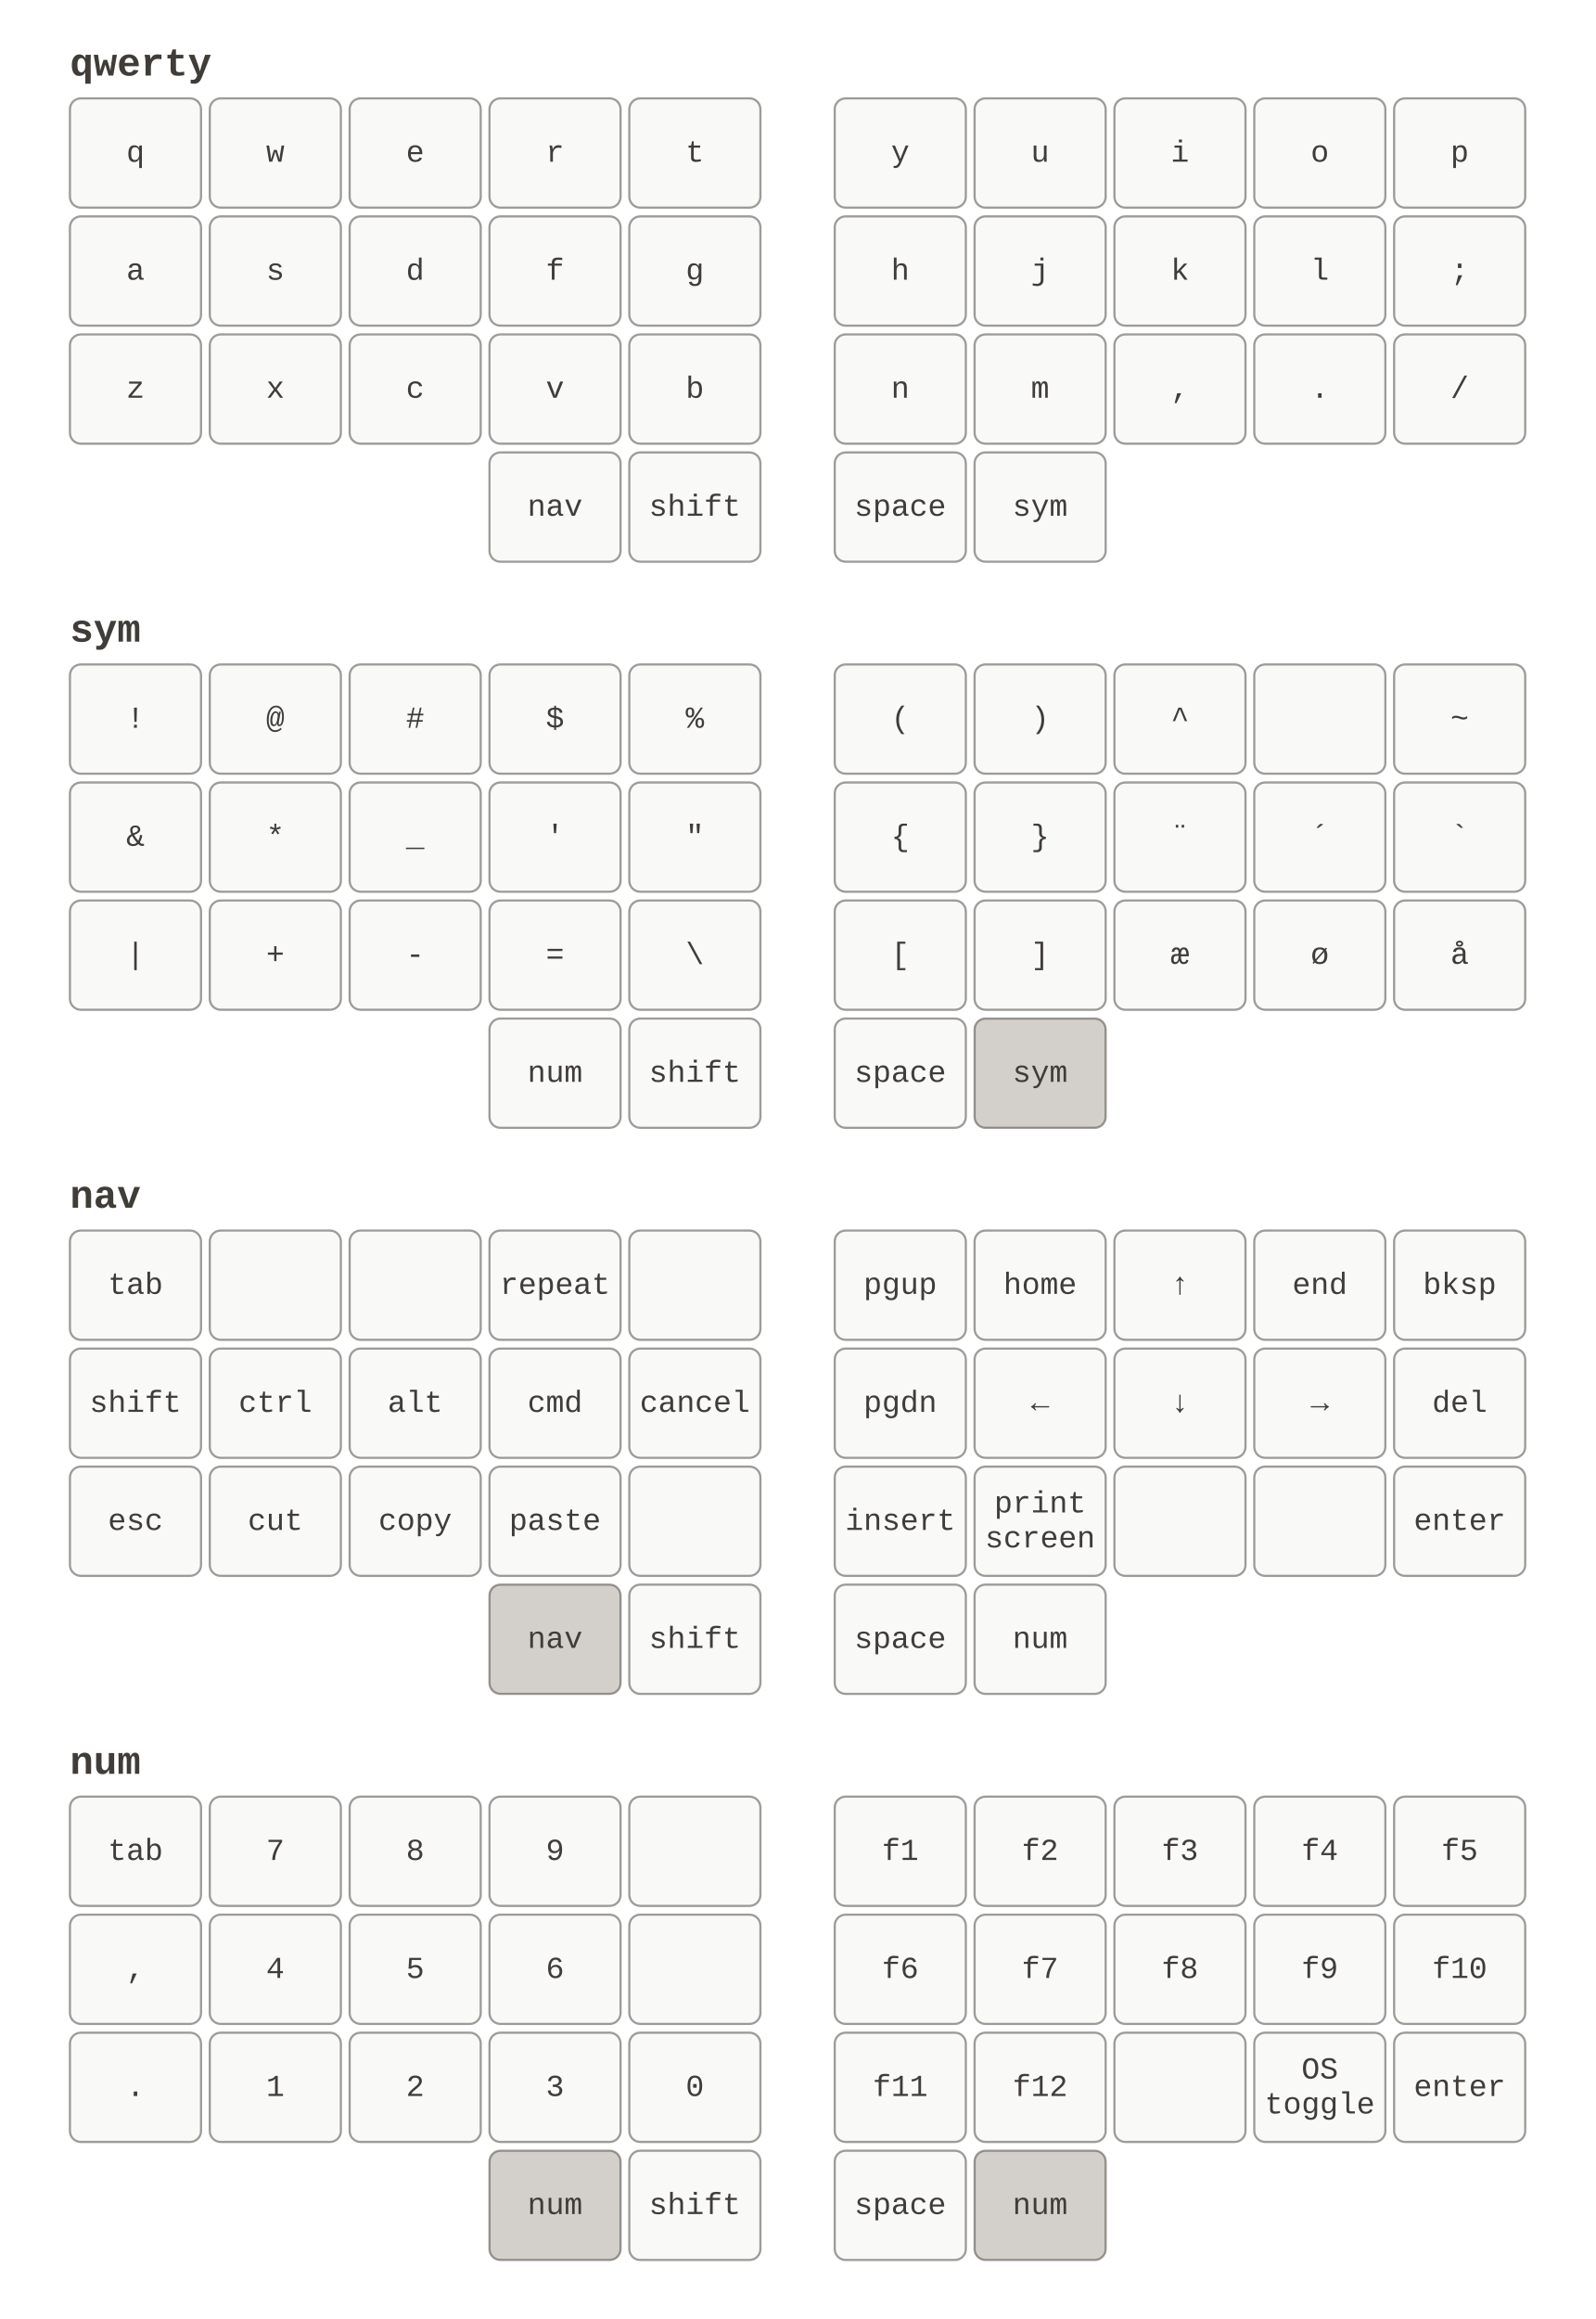
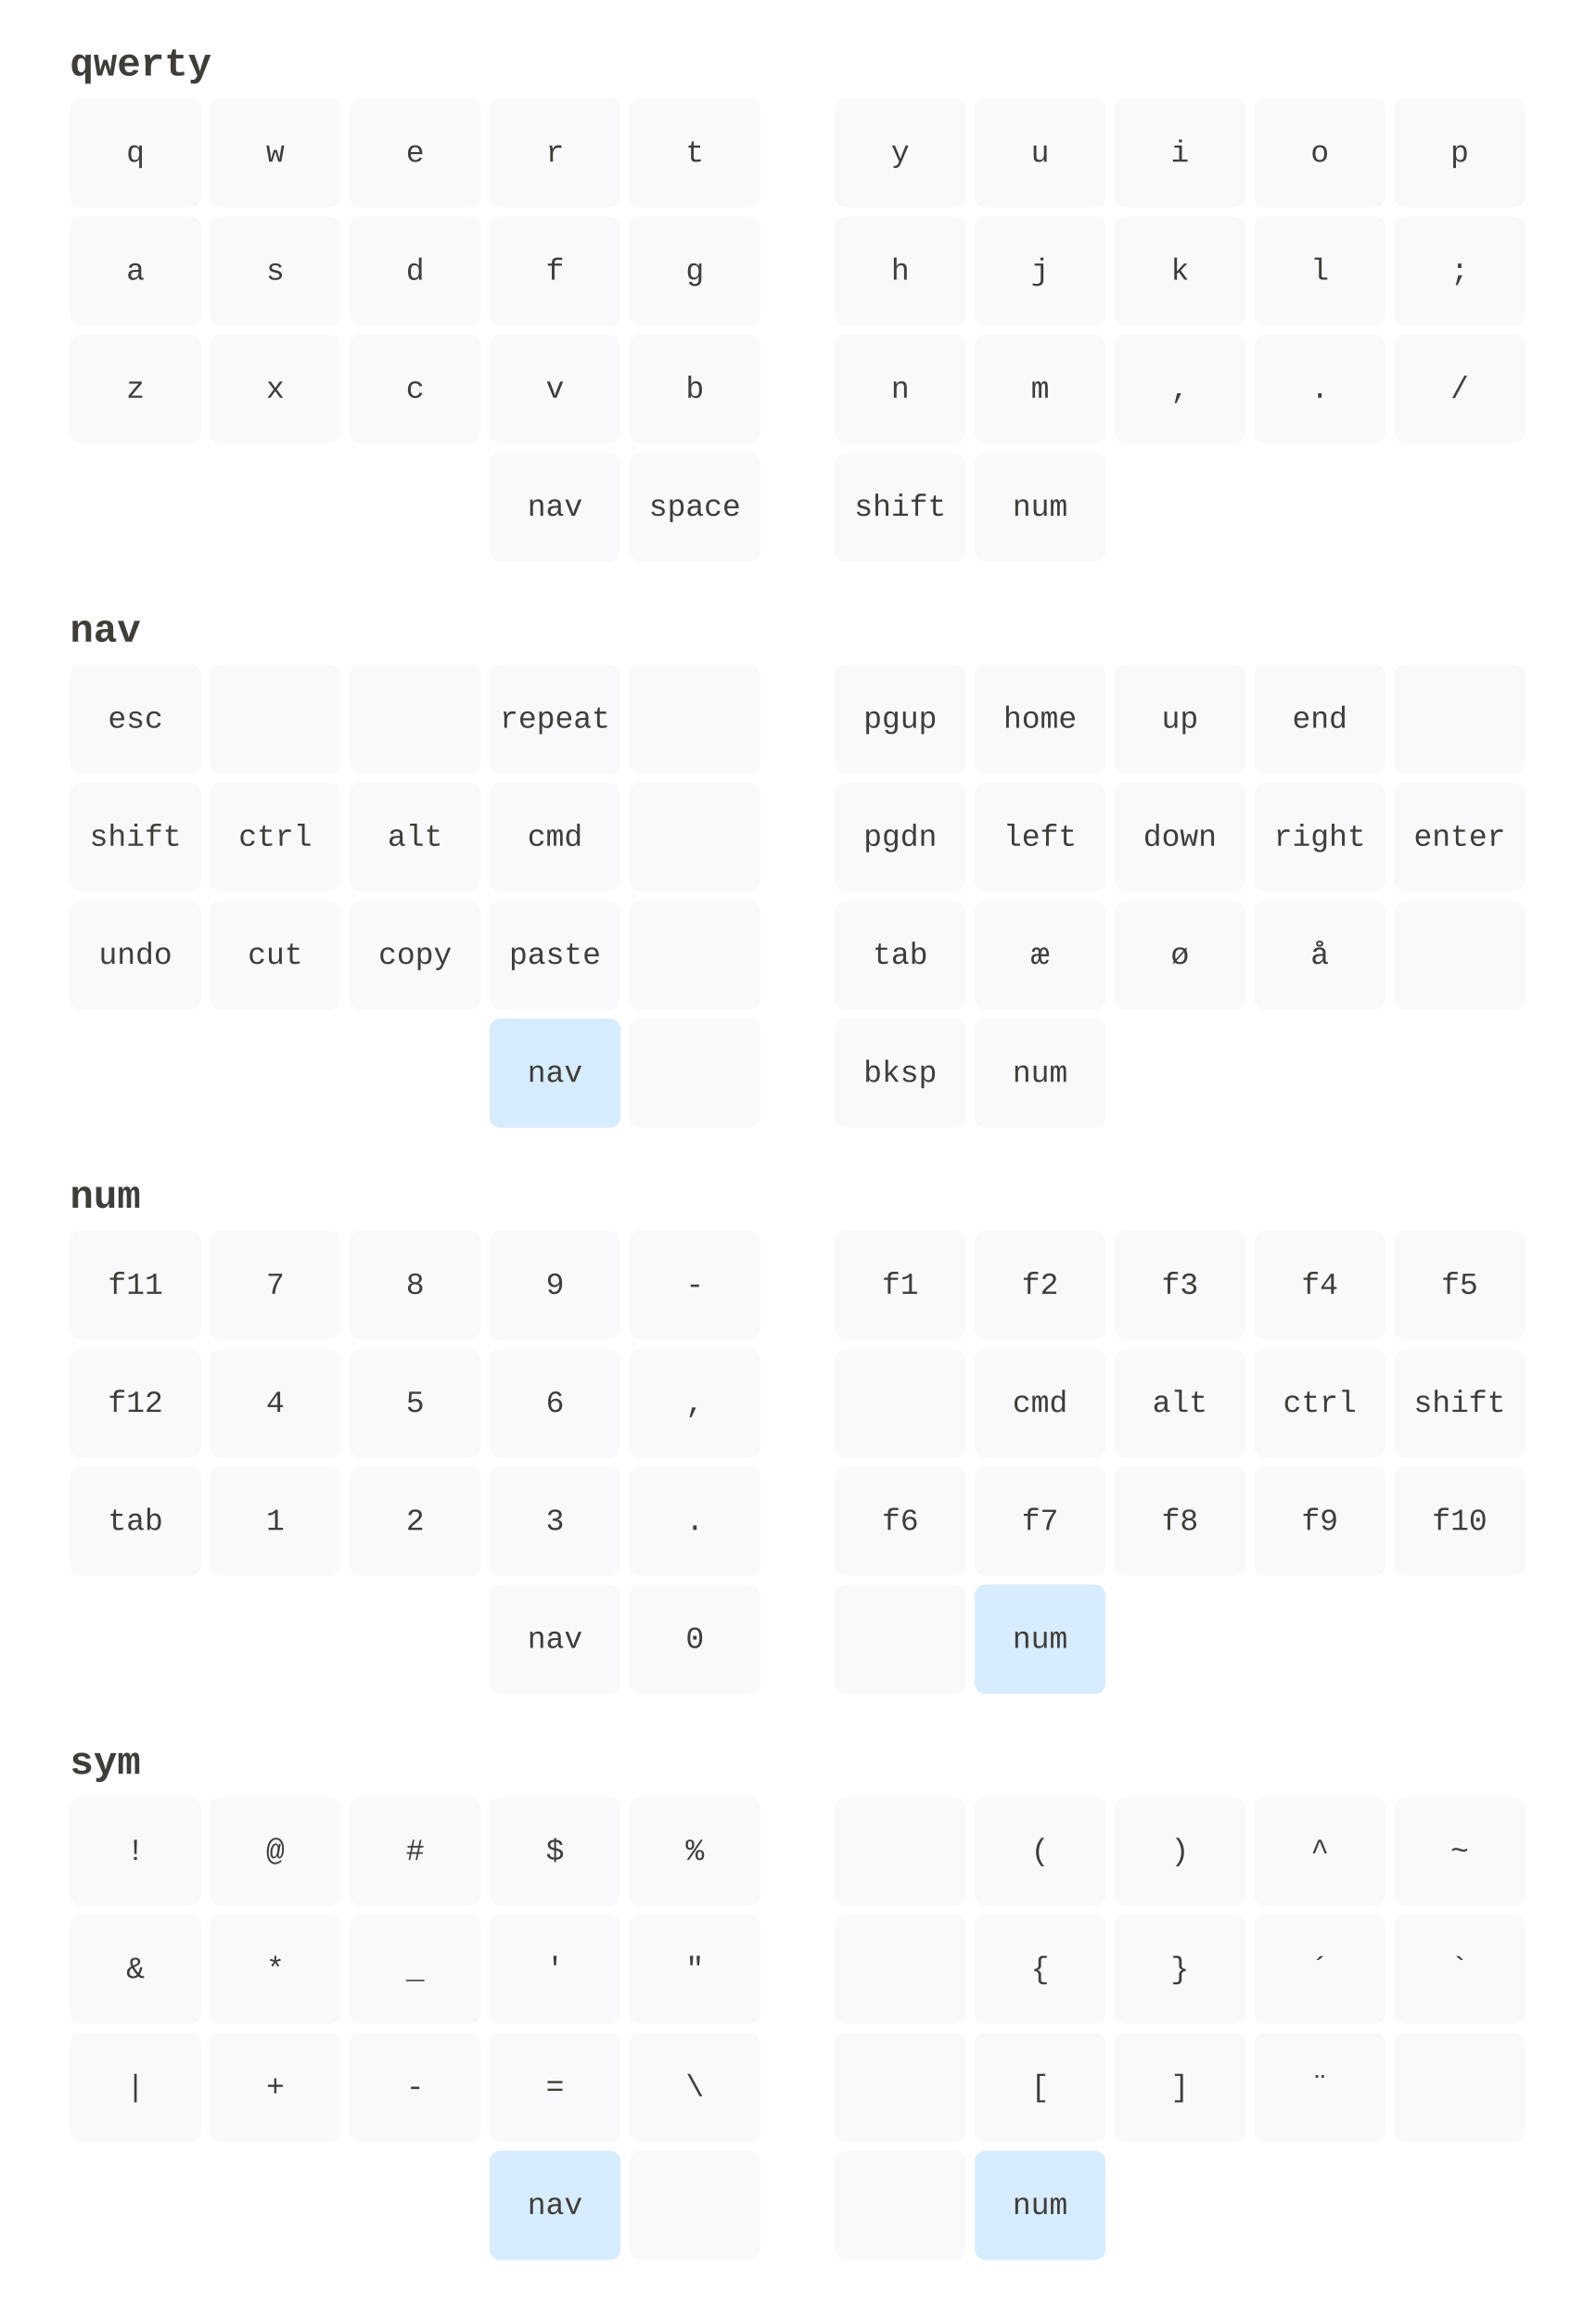
<svg xmlns="http://www.w3.org/2000/svg" width="730" height="1061" viewBox="0 0 730 1061">
  <style>
svg {
    font-family: SFMono-Regular,Consolas,Liberation Mono,Menlo,monospace;
    font-size: 14px;
    font-kerning: normal;
    text-rendering: optimizeLegibility;
}
rect {
-     fill: #F9F9F8;
-     stroke: #403d39;
-     stroke-opacity: 0.5;
+     fill: #F9F9FC;
}
text {
    fill: #403d39;
    text-anchor: middle;
    dominant-baseline: middle;
}
.hold {
-     fill: #D3D0CC;
+     fill: #D7ECFE;
}
.layer {
    fill: #403d39;
    text-anchor: start;
    dominant-baseline: hanging;
    font-weight: bold;
    font-size: 18px;
}
</style>
  <text x="32" y="25" class="layer">qwerty</text>
  <rect x="32" y="45" width="60" height="50" rx="5" ry="5" />
  <text x="62" y="70">q</text>
  <rect x="96" y="45" width="60" height="50" rx="5" ry="5" />
  <text x="126" y="70">w</text>
  <rect x="160" y="45" width="60" height="50" rx="5" ry="5" />
  <text x="190" y="70">e</text>
  <rect x="224" y="45" width="60" height="50" rx="5" ry="5" />
  <text x="254" y="70">r</text>
  <rect x="288" y="45" width="60" height="50" rx="5" ry="5" />
  <text x="318" y="70">t</text>
  <rect x="32" y="99" width="60" height="50" rx="5" ry="5" />
  <text x="62" y="124">a</text>
  <rect x="96" y="99" width="60" height="50" rx="5" ry="5" />
  <text x="126" y="124">s</text>
  <rect x="160" y="99" width="60" height="50" rx="5" ry="5" />
  <text x="190" y="124">d</text>
  <rect x="224" y="99" width="60" height="50" rx="5" ry="5" />
  <text x="254" y="124">f</text>
  <rect x="288" y="99" width="60" height="50" rx="5" ry="5" />
  <text x="318" y="124">g</text>
  <rect x="32" y="153" width="60" height="50" rx="5" ry="5" />
  <text x="62" y="178">z</text>
  <rect x="96" y="153" width="60" height="50" rx="5" ry="5" />
  <text x="126" y="178">x</text>
  <rect x="160" y="153" width="60" height="50" rx="5" ry="5" />
  <text x="190" y="178">c</text>
  <rect x="224" y="153" width="60" height="50" rx="5" ry="5" />
  <text x="254" y="178">v</text>
  <rect x="288" y="153" width="60" height="50" rx="5" ry="5" />
  <text x="318" y="178">b</text>
  <rect x="382" y="45" width="60" height="50" rx="5" ry="5" />
  <text x="412" y="70">y</text>
  <rect x="446" y="45" width="60" height="50" rx="5" ry="5" />
  <text x="476" y="70">u</text>
  <rect x="510" y="45" width="60" height="50" rx="5" ry="5" />
  <text x="540" y="70">i</text>
  <rect x="574" y="45" width="60" height="50" rx="5" ry="5" />
  <text x="604" y="70">o</text>
  <rect x="638" y="45" width="60" height="50" rx="5" ry="5" />
  <text x="668" y="70">p</text>
  <rect x="382" y="99" width="60" height="50" rx="5" ry="5" />
  <text x="412" y="124">h</text>
  <rect x="446" y="99" width="60" height="50" rx="5" ry="5" />
  <text x="476" y="124">j</text>
  <rect x="510" y="99" width="60" height="50" rx="5" ry="5" />
  <text x="540" y="124">k</text>
  <rect x="574" y="99" width="60" height="50" rx="5" ry="5" />
  <text x="604" y="124">l</text>
  <rect x="638" y="99" width="60" height="50" rx="5" ry="5" />
  <text x="668" y="124">;</text>
  <rect x="382" y="153" width="60" height="50" rx="5" ry="5" />
  <text x="412" y="178">n</text>
  <rect x="446" y="153" width="60" height="50" rx="5" ry="5" />
  <text x="476" y="178">m</text>
  <rect x="510" y="153" width="60" height="50" rx="5" ry="5" />
  <text x="540" y="178">,</text>
  <rect x="574" y="153" width="60" height="50" rx="5" ry="5" />
  <text x="604" y="178">.</text>
  <rect x="638" y="153" width="60" height="50" rx="5" ry="5" />
  <text x="668" y="178">/</text>
  <rect x="224" y="207" width="60" height="50" rx="5" ry="5" />
  <text x="254" y="232">nav</text>
  <rect x="288" y="207" width="60" height="50" rx="5" ry="5" />
-   <text x="318" y="232">shift</text>
+   <text x="318" y="232">space</text>
  <rect x="382" y="207" width="60" height="50" rx="5" ry="5" />
-   <text x="412" y="232">space</text>
+   <text x="412" y="232">shift</text>
  <rect x="446" y="207" width="60" height="50" rx="5" ry="5" />
-   <text x="476" y="232">sym</text>
-   <text x="32" y="284" class="layer">sym</text>
+   <text x="476" y="232">num</text>
+   <text x="32" y="284" class="layer">nav</text>
  <rect x="32" y="304" width="60" height="50" rx="5" ry="5" />
-   <text x="62" y="329">!</text>
+   <text x="62" y="329">esc</text>
  <rect x="96" y="304" width="60" height="50" rx="5" ry="5" />
-   <text x="126" y="329">@</text>
+   <text x="126" y="329" />
  <rect x="160" y="304" width="60" height="50" rx="5" ry="5" />
-   <text x="190" y="329">#</text>
+   <text x="190" y="329" />
  <rect x="224" y="304" width="60" height="50" rx="5" ry="5" />
-   <text x="254" y="329">$</text>
+   <text x="254" y="329">repeat</text>
  <rect x="288" y="304" width="60" height="50" rx="5" ry="5" />
-   <text x="318" y="329">%</text>
+   <text x="318" y="329" />
  <rect x="32" y="358" width="60" height="50" rx="5" ry="5" />
-   <text x="62" y="383">&amp;</text>
+   <text x="62" y="383">shift</text>
  <rect x="96" y="358" width="60" height="50" rx="5" ry="5" />
-   <text x="126" y="383">*</text>
+   <text x="126" y="383">ctrl</text>
  <rect x="160" y="358" width="60" height="50" rx="5" ry="5" />
-   <text x="190" y="383">_</text>
+   <text x="190" y="383">alt</text>
  <rect x="224" y="358" width="60" height="50" rx="5" ry="5" />
-   <text x="254" y="383">'</text>
+   <text x="254" y="383">cmd</text>
  <rect x="288" y="358" width="60" height="50" rx="5" ry="5" />
-   <text x="318" y="383">"</text>
+   <text x="318" y="383" />
  <rect x="32" y="412" width="60" height="50" rx="5" ry="5" />
-   <text x="62" y="437">|</text>
+   <text x="62" y="437">undo</text>
  <rect x="96" y="412" width="60" height="50" rx="5" ry="5" />
-   <text x="126" y="437">+</text>
+   <text x="126" y="437">cut</text>
  <rect x="160" y="412" width="60" height="50" rx="5" ry="5" />
-   <text x="190" y="437">-</text>
+   <text x="190" y="437">copy</text>
  <rect x="224" y="412" width="60" height="50" rx="5" ry="5" />
-   <text x="254" y="437">=</text>
+   <text x="254" y="437">paste</text>
  <rect x="288" y="412" width="60" height="50" rx="5" ry="5" />
-   <text x="318" y="437">\</text>
+   <text x="318" y="437" />
  <rect x="382" y="304" width="60" height="50" rx="5" ry="5" />
-   <text x="412" y="329">(</text>
+   <text x="412" y="329">pgup</text>
  <rect x="446" y="304" width="60" height="50" rx="5" ry="5" />
-   <text x="476" y="329">)</text>
+   <text x="476" y="329">home</text>
  <rect x="510" y="304" width="60" height="50" rx="5" ry="5" />
-   <text x="540" y="329">^</text>
+   <text x="540" y="329">up</text>
  <rect x="574" y="304" width="60" height="50" rx="5" ry="5" />
-   <text x="604" y="329" />
+   <text x="604" y="329">end</text>
  <rect x="638" y="304" width="60" height="50" rx="5" ry="5" />
-   <text x="668" y="329">~</text>
+   <text x="668" y="329" />
  <rect x="382" y="358" width="60" height="50" rx="5" ry="5" />
-   <text x="412" y="383">{</text>
+   <text x="412" y="383">pgdn</text>
  <rect x="446" y="358" width="60" height="50" rx="5" ry="5" />
-   <text x="476" y="383">}</text>
+   <text x="476" y="383">left</text>
  <rect x="510" y="358" width="60" height="50" rx="5" ry="5" />
-   <text x="540" y="383">¨</text>
+   <text x="540" y="383">down</text>
  <rect x="574" y="358" width="60" height="50" rx="5" ry="5" />
-   <text x="604" y="383">´</text>
+   <text x="604" y="383">right</text>
  <rect x="638" y="358" width="60" height="50" rx="5" ry="5" />
-   <text x="668" y="383">`</text>
+   <text x="668" y="383">enter</text>
  <rect x="382" y="412" width="60" height="50" rx="5" ry="5" />
-   <text x="412" y="437">[</text>
+   <text x="412" y="437">tab</text>
  <rect x="446" y="412" width="60" height="50" rx="5" ry="5" />
-   <text x="476" y="437">]</text>
+   <text x="476" y="437">æ</text>
  <rect x="510" y="412" width="60" height="50" rx="5" ry="5" />
-   <text x="540" y="437">æ</text>
+   <text x="540" y="437">ø</text>
  <rect x="574" y="412" width="60" height="50" rx="5" ry="5" />
-   <text x="604" y="437">ø</text>
+   <text x="604" y="437">å</text>
  <rect x="638" y="412" width="60" height="50" rx="5" ry="5" />
-   <text x="668" y="437">å</text>
-   <rect x="224" y="466" width="60" height="50" rx="5" ry="5" />
-   <text x="254" y="491">num</text>
+   <text x="668" y="437" />
+   <rect x="224" y="466" width="60" height="50" class="hold" rx="5" ry="5" />
+   <text x="254" y="491">nav</text>
  <rect x="288" y="466" width="60" height="50" rx="5" ry="5" />
-   <text x="318" y="491">shift</text>
+   <text x="318" y="491" />
  <rect x="382" y="466" width="60" height="50" rx="5" ry="5" />
-   <text x="412" y="491">space</text>
-   <rect x="446" y="466" width="60" height="50" class="hold" rx="5" ry="5" />
-   <text x="476" y="491">sym</text>
-   <text x="32" y="543" class="layer">nav</text>
+   <text x="412" y="491">bksp</text>
+   <rect x="446" y="466" width="60" height="50" rx="5" ry="5" />
+   <text x="476" y="491">num</text>
+   <text x="32" y="543" class="layer">num</text>
  <rect x="32" y="563" width="60" height="50" rx="5" ry="5" />
-   <text x="62" y="588">tab</text>
+   <text x="62" y="588">f11</text>
  <rect x="96" y="563" width="60" height="50" rx="5" ry="5" />
-   <text x="126" y="588" />
+   <text x="126" y="588">7</text>
  <rect x="160" y="563" width="60" height="50" rx="5" ry="5" />
-   <text x="190" y="588" />
+   <text x="190" y="588">8</text>
  <rect x="224" y="563" width="60" height="50" rx="5" ry="5" />
-   <text x="254" y="588">repeat</text>
+   <text x="254" y="588">9</text>
  <rect x="288" y="563" width="60" height="50" rx="5" ry="5" />
-   <text x="318" y="588" />
+   <text x="318" y="588">-</text>
  <rect x="32" y="617" width="60" height="50" rx="5" ry="5" />
-   <text x="62" y="642">shift</text>
+   <text x="62" y="642">f12</text>
  <rect x="96" y="617" width="60" height="50" rx="5" ry="5" />
-   <text x="126" y="642">ctrl</text>
+   <text x="126" y="642">4</text>
  <rect x="160" y="617" width="60" height="50" rx="5" ry="5" />
-   <text x="190" y="642">alt</text>
+   <text x="190" y="642">5</text>
  <rect x="224" y="617" width="60" height="50" rx="5" ry="5" />
-   <text x="254" y="642">cmd</text>
+   <text x="254" y="642">6</text>
  <rect x="288" y="617" width="60" height="50" rx="5" ry="5" />
-   <text x="318" y="642">cancel</text>
+   <text x="318" y="642">,</text>
  <rect x="32" y="671" width="60" height="50" rx="5" ry="5" />
-   <text x="62" y="696">esc</text>
+   <text x="62" y="696">tab</text>
  <rect x="96" y="671" width="60" height="50" rx="5" ry="5" />
-   <text x="126" y="696">cut</text>
+   <text x="126" y="696">1</text>
  <rect x="160" y="671" width="60" height="50" rx="5" ry="5" />
-   <text x="190" y="696">copy</text>
+   <text x="190" y="696">2</text>
  <rect x="224" y="671" width="60" height="50" rx="5" ry="5" />
-   <text x="254" y="696">paste</text>
+   <text x="254" y="696">3</text>
  <rect x="288" y="671" width="60" height="50" rx="5" ry="5" />
-   <text x="318" y="696" />
+   <text x="318" y="696">.</text>
  <rect x="382" y="563" width="60" height="50" rx="5" ry="5" />
-   <text x="412" y="588">pgup</text>
+   <text x="412" y="588">f1</text>
  <rect x="446" y="563" width="60" height="50" rx="5" ry="5" />
-   <text x="476" y="588">home</text>
+   <text x="476" y="588">f2</text>
  <rect x="510" y="563" width="60" height="50" rx="5" ry="5" />
-   <text x="540" y="588">↑</text>
+   <text x="540" y="588">f3</text>
  <rect x="574" y="563" width="60" height="50" rx="5" ry="5" />
-   <text x="604" y="588">end</text>
+   <text x="604" y="588">f4</text>
  <rect x="638" y="563" width="60" height="50" rx="5" ry="5" />
-   <text x="668" y="588">bksp</text>
+   <text x="668" y="588">f5</text>
  <rect x="382" y="617" width="60" height="50" rx="5" ry="5" />
-   <text x="412" y="642">pgdn</text>
+   <text x="412" y="642" />
  <rect x="446" y="617" width="60" height="50" rx="5" ry="5" />
-   <text x="476" y="642">←</text>
+   <text x="476" y="642">cmd</text>
  <rect x="510" y="617" width="60" height="50" rx="5" ry="5" />
-   <text x="540" y="642">↓</text>
+   <text x="540" y="642">alt</text>
  <rect x="574" y="617" width="60" height="50" rx="5" ry="5" />
-   <text x="604" y="642">→</text>
+   <text x="604" y="642">ctrl</text>
  <rect x="638" y="617" width="60" height="50" rx="5" ry="5" />
-   <text x="668" y="642">del</text>
+   <text x="668" y="642">shift</text>
  <rect x="382" y="671" width="60" height="50" rx="5" ry="5" />
-   <text x="412" y="696">insert</text>
+   <text x="412" y="696">f6</text>
  <rect x="446" y="671" width="60" height="50" rx="5" ry="5" />
-   <text x="476" y="688">print</text>
-   <text x="476" y="704">screen</text>
+   <text x="476" y="696">f7</text>
  <rect x="510" y="671" width="60" height="50" rx="5" ry="5" />
-   <text x="540" y="696" />
+   <text x="540" y="696">f8</text>
  <rect x="574" y="671" width="60" height="50" rx="5" ry="5" />
-   <text x="604" y="696" />
+   <text x="604" y="696">f9</text>
  <rect x="638" y="671" width="60" height="50" rx="5" ry="5" />
-   <text x="668" y="696">enter</text>
-   <rect x="224" y="725" width="60" height="50" class="hold" rx="5" ry="5" />
+   <text x="668" y="696">f10</text>
+   <rect x="224" y="725" width="60" height="50" rx="5" ry="5" />
  <text x="254" y="750">nav</text>
  <rect x="288" y="725" width="60" height="50" rx="5" ry="5" />
-   <text x="318" y="750">shift</text>
+   <text x="318" y="750">0</text>
  <rect x="382" y="725" width="60" height="50" rx="5" ry="5" />
-   <text x="412" y="750">space</text>
-   <rect x="446" y="725" width="60" height="50" rx="5" ry="5" />
+   <text x="412" y="750" />
+   <rect x="446" y="725" width="60" height="50" class="hold" rx="5" ry="5" />
  <text x="476" y="750">num</text>
-   <text x="32" y="802" class="layer">num</text>
+   <text x="32" y="802" class="layer">sym</text>
  <rect x="32" y="822" width="60" height="50" rx="5" ry="5" />
-   <text x="62" y="847">tab</text>
+   <text x="62" y="847">!</text>
  <rect x="96" y="822" width="60" height="50" rx="5" ry="5" />
-   <text x="126" y="847">7</text>
+   <text x="126" y="847">@</text>
  <rect x="160" y="822" width="60" height="50" rx="5" ry="5" />
-   <text x="190" y="847">8</text>
+   <text x="190" y="847">#</text>
  <rect x="224" y="822" width="60" height="50" rx="5" ry="5" />
-   <text x="254" y="847">9</text>
+   <text x="254" y="847">$</text>
  <rect x="288" y="822" width="60" height="50" rx="5" ry="5" />
-   <text x="318" y="847" />
+   <text x="318" y="847">%</text>
  <rect x="32" y="876" width="60" height="50" rx="5" ry="5" />
-   <text x="62" y="901">,</text>
+   <text x="62" y="901">&amp;</text>
  <rect x="96" y="876" width="60" height="50" rx="5" ry="5" />
-   <text x="126" y="901">4</text>
+   <text x="126" y="901">*</text>
  <rect x="160" y="876" width="60" height="50" rx="5" ry="5" />
-   <text x="190" y="901">5</text>
+   <text x="190" y="901">_</text>
  <rect x="224" y="876" width="60" height="50" rx="5" ry="5" />
-   <text x="254" y="901">6</text>
+   <text x="254" y="901">'</text>
  <rect x="288" y="876" width="60" height="50" rx="5" ry="5" />
-   <text x="318" y="901" />
+   <text x="318" y="901">"</text>
  <rect x="32" y="930" width="60" height="50" rx="5" ry="5" />
-   <text x="62" y="955">.</text>
+   <text x="62" y="955">|</text>
  <rect x="96" y="930" width="60" height="50" rx="5" ry="5" />
-   <text x="126" y="955">1</text>
+   <text x="126" y="955">+</text>
  <rect x="160" y="930" width="60" height="50" rx="5" ry="5" />
-   <text x="190" y="955">2</text>
+   <text x="190" y="955">-</text>
  <rect x="224" y="930" width="60" height="50" rx="5" ry="5" />
-   <text x="254" y="955">3</text>
+   <text x="254" y="955">=</text>
  <rect x="288" y="930" width="60" height="50" rx="5" ry="5" />
-   <text x="318" y="955">0</text>
+   <text x="318" y="955">\</text>
  <rect x="382" y="822" width="60" height="50" rx="5" ry="5" />
-   <text x="412" y="847">f1</text>
+   <text x="412" y="847" />
  <rect x="446" y="822" width="60" height="50" rx="5" ry="5" />
-   <text x="476" y="847">f2</text>
+   <text x="476" y="847">(</text>
  <rect x="510" y="822" width="60" height="50" rx="5" ry="5" />
-   <text x="540" y="847">f3</text>
+   <text x="540" y="847">)</text>
  <rect x="574" y="822" width="60" height="50" rx="5" ry="5" />
-   <text x="604" y="847">f4</text>
+   <text x="604" y="847">^</text>
  <rect x="638" y="822" width="60" height="50" rx="5" ry="5" />
-   <text x="668" y="847">f5</text>
+   <text x="668" y="847">~</text>
  <rect x="382" y="876" width="60" height="50" rx="5" ry="5" />
-   <text x="412" y="901">f6</text>
+   <text x="412" y="901" />
  <rect x="446" y="876" width="60" height="50" rx="5" ry="5" />
-   <text x="476" y="901">f7</text>
+   <text x="476" y="901">{</text>
  <rect x="510" y="876" width="60" height="50" rx="5" ry="5" />
-   <text x="540" y="901">f8</text>
+   <text x="540" y="901">}</text>
  <rect x="574" y="876" width="60" height="50" rx="5" ry="5" />
-   <text x="604" y="901">f9</text>
+   <text x="604" y="901">´</text>
  <rect x="638" y="876" width="60" height="50" rx="5" ry="5" />
-   <text x="668" y="901">f10</text>
+   <text x="668" y="901">`</text>
  <rect x="382" y="930" width="60" height="50" rx="5" ry="5" />
-   <text x="412" y="955">f11</text>
+   <text x="412" y="955" />
  <rect x="446" y="930" width="60" height="50" rx="5" ry="5" />
-   <text x="476" y="955">f12</text>
+   <text x="476" y="955">[</text>
  <rect x="510" y="930" width="60" height="50" rx="5" ry="5" />
-   <text x="540" y="955" />
+   <text x="540" y="955">]</text>
  <rect x="574" y="930" width="60" height="50" rx="5" ry="5" />
-   <text x="604" y="947">OS</text>
-   <text x="604" y="963">toggle</text>
+   <text x="604" y="955">¨</text>
  <rect x="638" y="930" width="60" height="50" rx="5" ry="5" />
-   <text x="668" y="955">enter</text>
+   <text x="668" y="955" />
  <rect x="224" y="984" width="60" height="50" class="hold" rx="5" ry="5" />
-   <text x="254" y="1009">num</text>
+   <text x="254" y="1009">nav</text>
  <rect x="288" y="984" width="60" height="50" rx="5" ry="5" />
-   <text x="318" y="1009">shift</text>
+   <text x="318" y="1009" />
  <rect x="382" y="984" width="60" height="50" rx="5" ry="5" />
-   <text x="412" y="1009">space</text>
+   <text x="412" y="1009" />
  <rect x="446" y="984" width="60" height="50" class="hold" rx="5" ry="5" />
  <text x="476" y="1009">num</text>
</svg>
